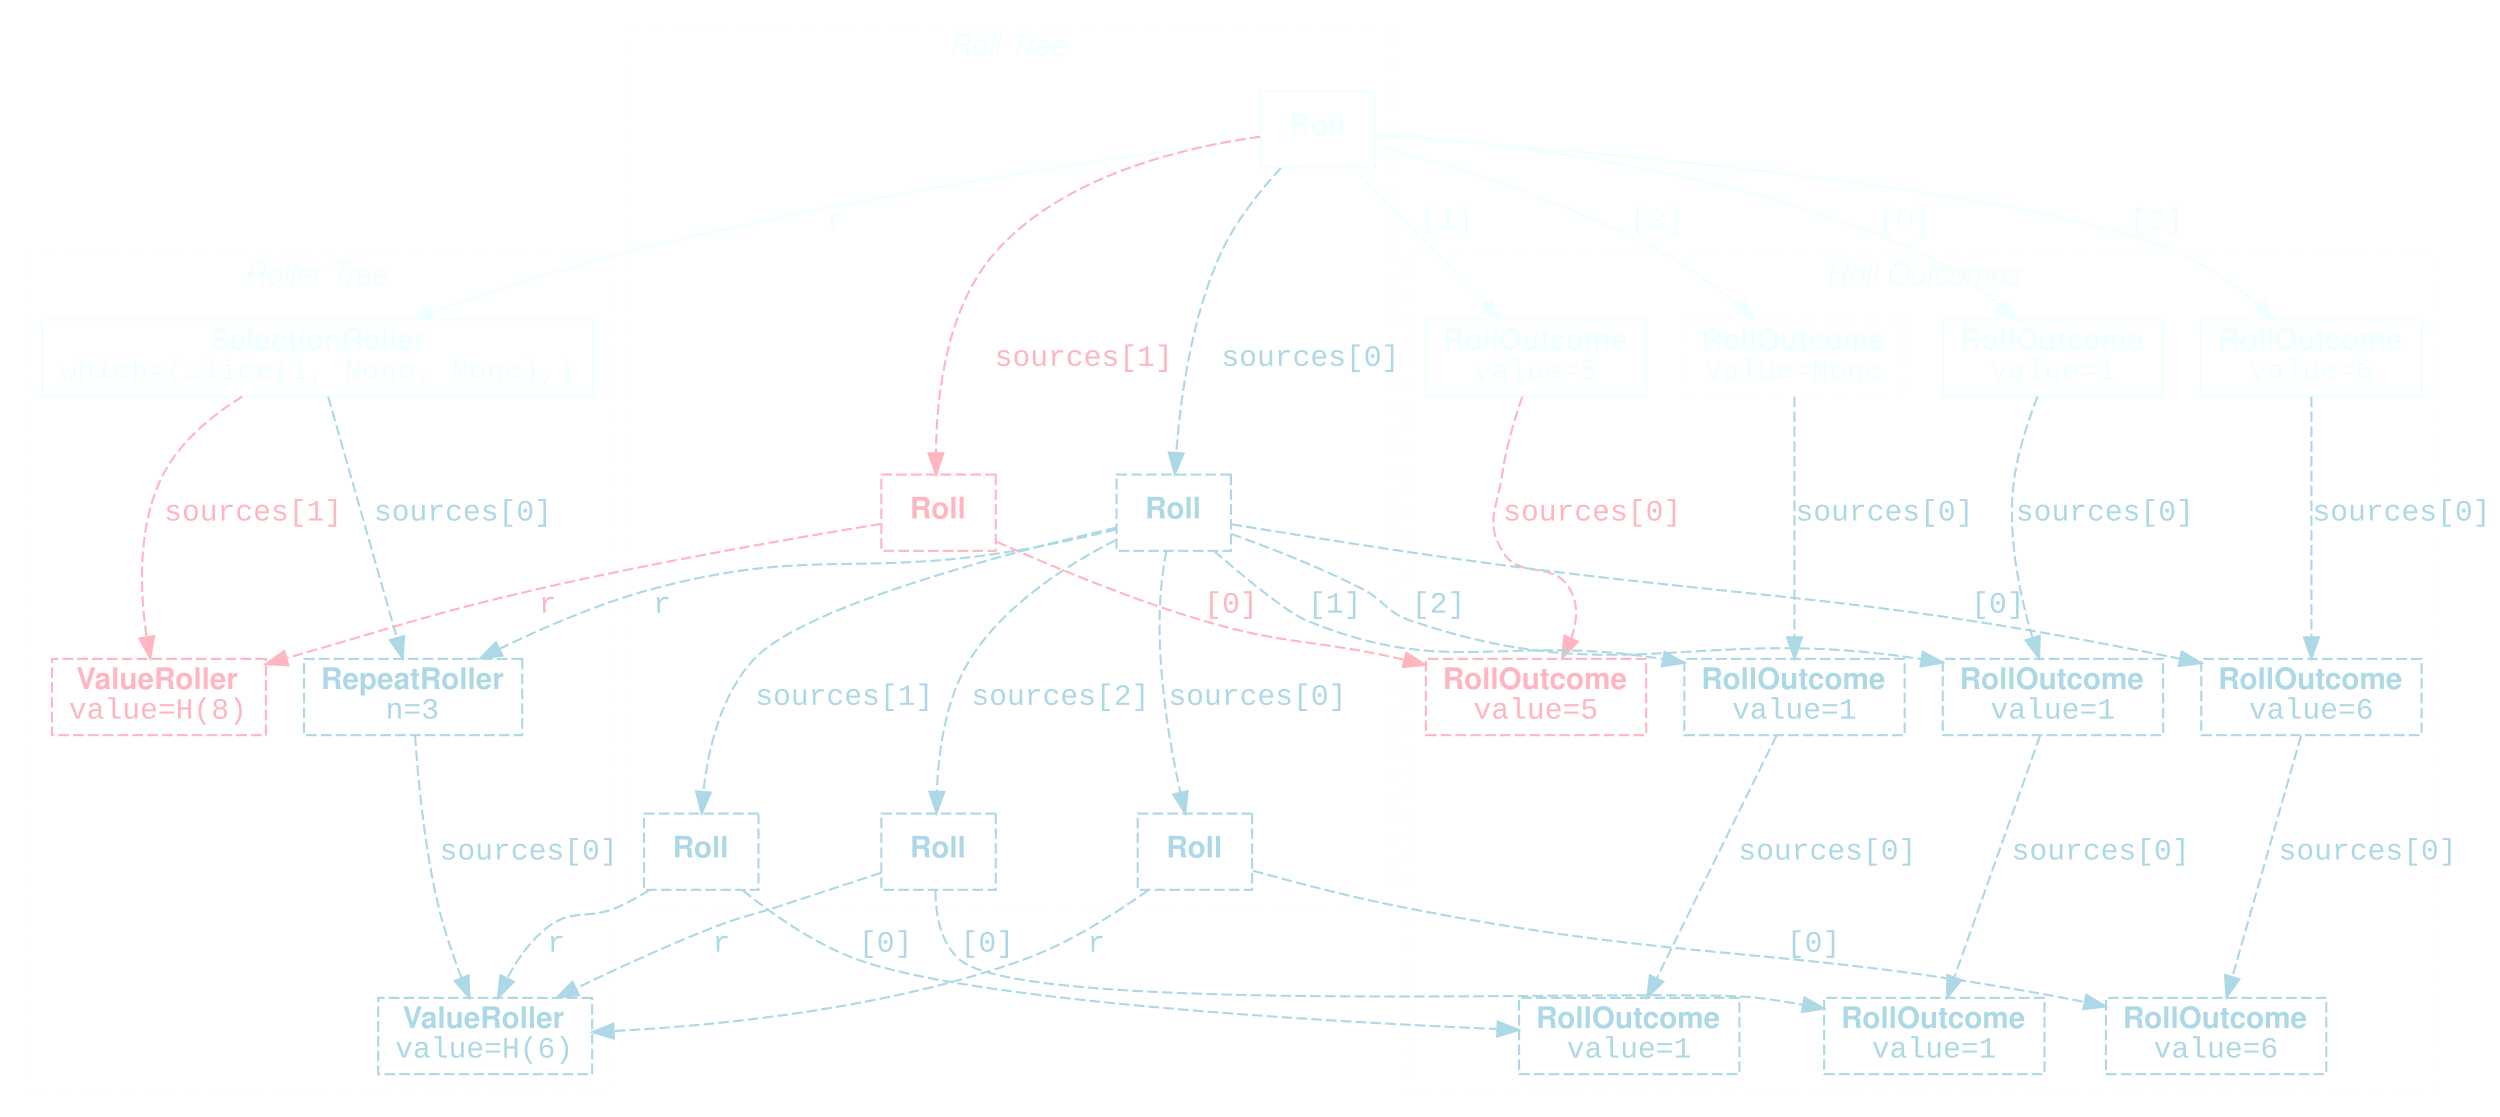
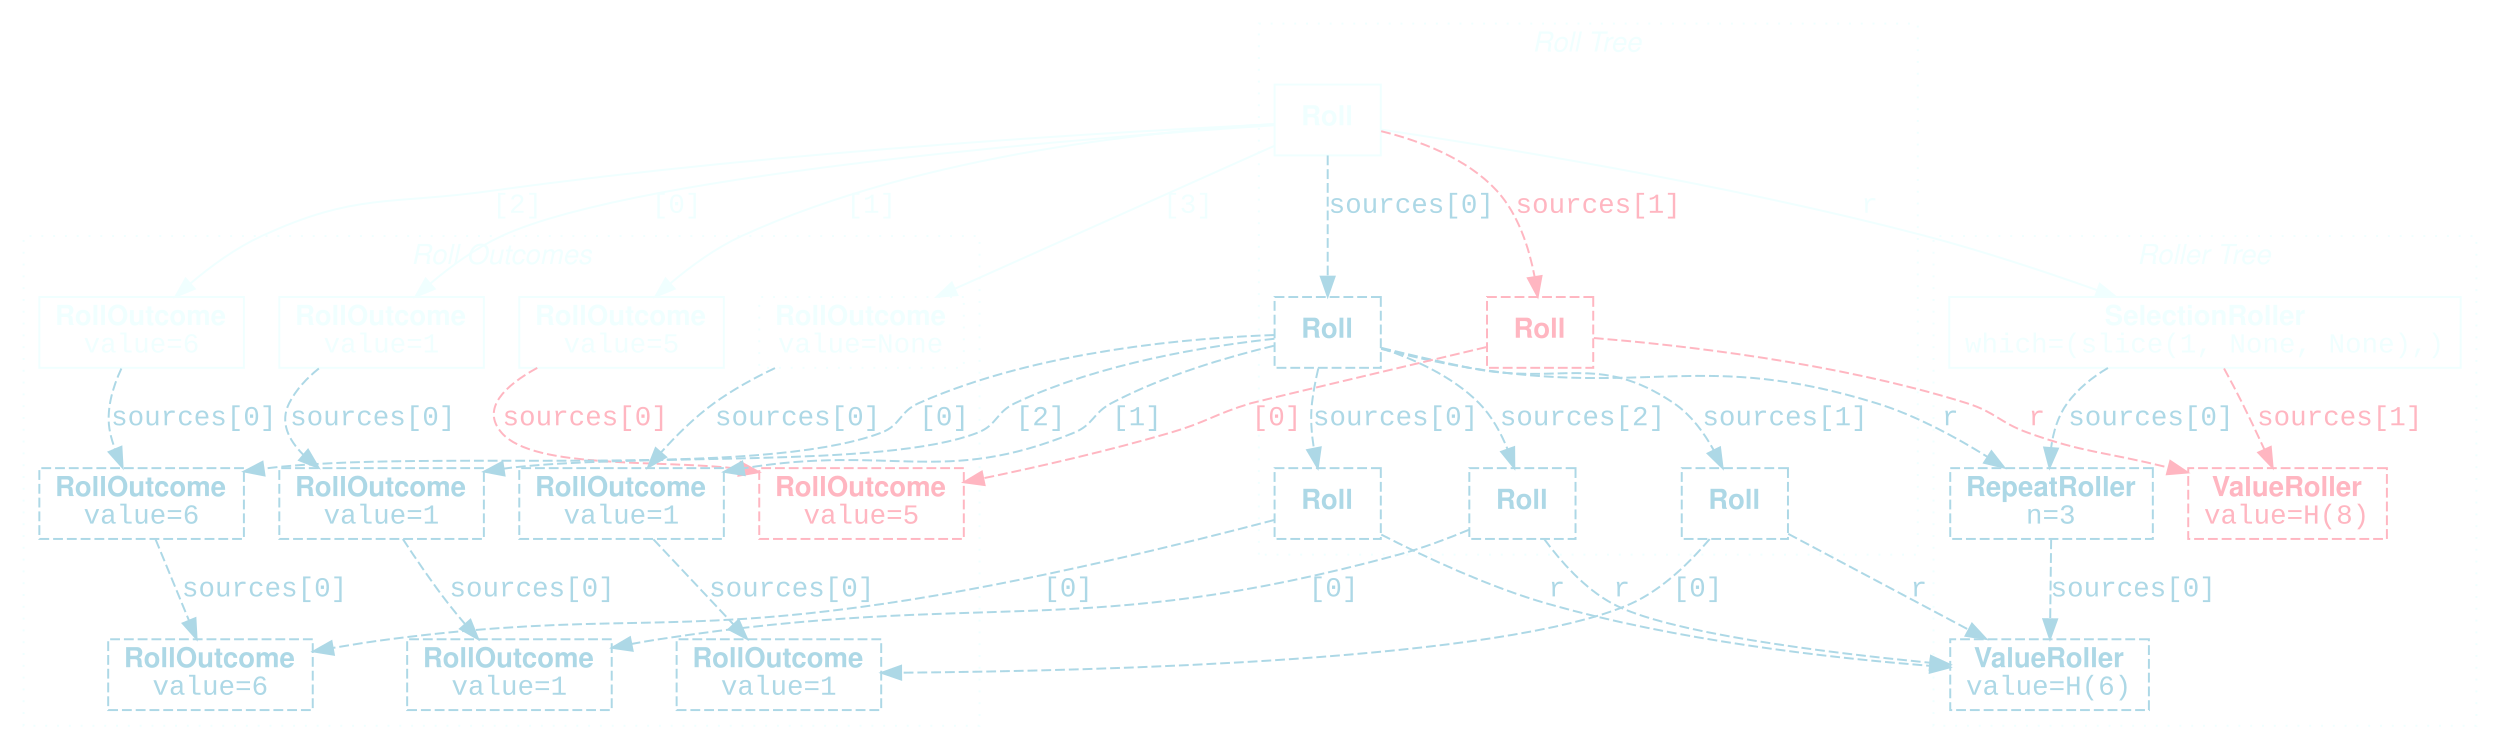
- <svg xmlns="http://www.w3.org/2000/svg" width="1180pt" height="527pt" viewBox="0.00 0.00 1180.00 527.00">
-   <g id="graph0" class="graph" transform="scale(1 1) rotate(0) translate(4 523)">
+ <svg xmlns="http://www.w3.org/2000/svg" width="1271pt" height="381pt" viewBox="0.00 0.00 1271.00 381.00">
+   <g id="graph0" class="graph" transform="scale(1 1) rotate(0) translate(4 377)">
    <g id="clust1" class="cluster">
-       <polygon fill="transparent" stroke="Azure" stroke-dasharray="1,5" points="292,-95 292,-511 653,-511 653,-95 292,-95" />
-       <text text-anchor="start" x="444" y="-496.8" font-family="Helvetica,sans-Serif" font-style="italic" font-size="14.00" fill="Azure">Roll Tree</text>
+       <polygon fill="transparent" stroke="Azure" stroke-dasharray="1,5" points="636,-95 636,-365 971,-365 971,-95 636,-95" />
+       <text text-anchor="start" x="775" y="-350.8" font-family="Helvetica,sans-Serif" font-style="italic" font-size="14.00" fill="Azure">Roll Tree</text>
    </g>
    <g id="clust2" class="cluster">
-       <polygon fill="transparent" stroke="Azure" stroke-dasharray="1,5" points="8,-8 8,-403 284,-403 284,-8 8,-8" />
-       <text text-anchor="start" x="111" y="-388.8" font-family="Helvetica,sans-Serif" font-style="italic" font-size="14.00" fill="Azure">Roller Tree</text>
+       <polygon fill="transparent" stroke="Azure" stroke-dasharray="1,5" points="979,-8 979,-257 1255,-257 1255,-8 979,-8" />
+       <text text-anchor="start" x="1082.5" y="-242.8" font-family="Helvetica,sans-Serif" font-style="italic" font-size="14.00" fill="Azure">Roller Tree</text>
    </g>
    <g id="clust3" class="cluster">
-       <polygon fill="transparent" stroke="Azure" stroke-dasharray="1,5" points="661,-8 661,-403 1147,-403 1147,-8 661,-8" />
-       <text text-anchor="start" x="858" y="-388.8" font-family="Helvetica,sans-Serif" font-style="italic" font-size="14.00" fill="Azure">Roll Outcomes</text>
+       <polygon fill="transparent" stroke="Azure" stroke-dasharray="1,5" points="8,-8 8,-257 494,-257 494,-8 8,-8" />
+       <text text-anchor="start" x="205" y="-242.8" font-family="Helvetica,sans-Serif" font-style="italic" font-size="14.00" fill="Azure">Roll Outcomes</text>
    </g>
    <g id="node1" class="node">
-       <polygon fill="none" stroke="Azure" points="645,-480 591,-480 591,-444 645,-444 645,-480" />
-       <text text-anchor="start" x="604.5" y="-459.3" font-family="Helvetica,sans-Serif" font-weight="bold" font-size="14.00" fill="Azure">Roll</text>
+       <polygon fill="none" stroke="Azure" points="698,-334 644,-334 644,-298 698,-298 698,-334" />
+       <text text-anchor="start" x="657.5" y="-313.3" font-family="Helvetica,sans-Serif" font-weight="bold" font-size="14.00" fill="Azure">Roll</text>
    </g>
    <g id="node2" class="node">
-       <polygon fill="none" stroke="Azure" points="276,-372 16,-372 16,-336 276,-336 276,-372" />
-       <text text-anchor="start" x="95" y="-357.8" font-family="Helvetica,sans-Serif" font-weight="bold" font-size="14.00" fill="Azure">SelectionRoller</text>
-       <text text-anchor="start" x="24" y="-343.8" font-family="Courier New" font-size="14.00" fill="Azure">which=(slice(1, None, None),)</text>
+       <polygon fill="none" stroke="Azure" points="1247,-226 987,-226 987,-190 1247,-190 1247,-226" />
+       <text text-anchor="start" x="1066" y="-211.8" font-family="Helvetica,sans-Serif" font-weight="bold" font-size="14.00" fill="Azure">SelectionRoller</text>
+       <text text-anchor="start" x="995" y="-197.8" font-family="Courier New" font-size="14.00" fill="Azure">which=(slice(1, None, None),)</text>
    </g>
    <g id="edge1" class="edge">
-       <path fill="none" stroke="Azure" d="M590.76,-457.64C533.91,-450.32 398.75,-431.28 288,-403 258.6,-395.49 226.52,-384.87 200.31,-375.52" />
-       <polygon fill="Azure" stroke="Azure" points="201.16,-372.11 190.56,-372.01 198.78,-378.69 201.16,-372.11" />
-       <text text-anchor="middle" x="390.5" y="-414.8" font-family="Courier New" font-size="14.00" fill="Azure">r</text>
+       <path fill="none" stroke="Azure" d="M698.12,-311.12C751.6,-303.17 874.21,-283.56 975,-257 1004.12,-249.33 1035.93,-238.78 1062.04,-229.53" />
+       <polygon fill="Azure" stroke="Azure" points="1063.52,-232.72 1071.76,-226.06 1061.16,-226.13 1063.52,-232.72" />
+       <text text-anchor="middle" x="946.5" y="-268.8" font-family="Courier New" font-size="14.00" fill="Azure">r</text>
    </g>
    <g id="node3" class="node">
-       <polygon fill="none" stroke="Azure" points="1017,-372 913,-372 913,-336 1017,-336 1017,-372" />
-       <text text-anchor="start" x="921" y="-357.8" font-family="Helvetica,sans-Serif" font-weight="bold" font-size="14.00" fill="Azure">RollOutcome</text>
-       <text text-anchor="start" x="935.5" y="-343.8" font-family="Courier New" font-size="14.00" fill="Azure">value=1</text>
+       <polygon fill="none" stroke="Azure" points="242,-226 138,-226 138,-190 242,-190 242,-226" />
+       <text text-anchor="start" x="146" y="-211.8" font-family="Helvetica,sans-Serif" font-weight="bold" font-size="14.00" fill="Azure">RollOutcome</text>
+       <text text-anchor="start" x="160.5" y="-197.8" font-family="Courier New" font-size="14.00" fill="Azure">value=1</text>
    </g>
    <g id="edge2" class="edge">
-       <path fill="none" stroke="Azure" d="M645.34,-459.72C697.85,-456.35 815.42,-444.41 904,-403 917.04,-396.91 929.81,-387.54 940.27,-378.7" />
-       <polygon fill="Azure" stroke="Azure" points="942.58,-381.33 947.79,-372.1 937.96,-376.07 942.58,-381.33" />
-       <text text-anchor="middle" x="895" y="-414.8" font-family="Courier New" font-size="14.00" fill="Azure">[0]</text>
+       <path fill="none" stroke="Azure" d="M643.74,-313.31C562.24,-307.94 321.66,-289.65 251,-257 237.94,-250.96 225.16,-241.61 214.7,-232.76" />
+       <polygon fill="Azure" stroke="Azure" points="217.01,-230.13 207.19,-226.15 212.39,-235.39 217.01,-230.13" />
+       <text text-anchor="middle" x="340" y="-268.8" font-family="Courier New" font-size="14.00" fill="Azure">[0]</text>
    </g>
    <g id="node4" class="node">
-       <polygon fill="none" stroke="Azure" points="773,-372 669,-372 669,-336 773,-336 773,-372" />
-       <text text-anchor="start" x="677" y="-357.8" font-family="Helvetica,sans-Serif" font-weight="bold" font-size="14.00" fill="Azure">RollOutcome</text>
-       <text text-anchor="start" x="691.5" y="-343.8" font-family="Courier New" font-size="14.00" fill="Azure">value=5</text>
+       <polygon fill="none" stroke="Azure" points="364,-226 260,-226 260,-190 364,-190 364,-226" />
+       <text text-anchor="start" x="268" y="-211.8" font-family="Helvetica,sans-Serif" font-weight="bold" font-size="14.00" fill="Azure">RollOutcome</text>
+       <text text-anchor="start" x="282.5" y="-197.8" font-family="Courier New" font-size="14.00" fill="Azure">value=5</text>
    </g>
    <g id="edge3" class="edge">
-       <path fill="none" stroke="Azure" d="M634.55,-443.97C651.42,-426.61 677.76,-399.5 696.93,-379.77" />
-       <polygon fill="Azure" stroke="Azure" points="699.69,-381.95 704.15,-372.34 694.67,-377.07 699.69,-381.95" />
-       <text text-anchor="middle" x="679" y="-414.8" font-family="Courier New" font-size="14.00" fill="Azure">[1]</text>
+       <path fill="none" stroke="Azure" d="M643.81,-313.96C589.8,-310.99 466.21,-299.69 373,-257 359.92,-251.01 347.14,-241.66 336.68,-232.81" />
+       <polygon fill="Azure" stroke="Azure" points="338.99,-230.18 329.17,-226.19 334.36,-235.43 338.99,-230.18" />
+       <text text-anchor="middle" x="439" y="-268.8" font-family="Courier New" font-size="14.00" fill="Azure">[1]</text>
    </g>
    <g id="node5" class="node">
-       <polygon fill="none" stroke="Azure" points="1139,-372 1035,-372 1035,-336 1139,-336 1139,-372" />
-       <text text-anchor="start" x="1043" y="-357.8" font-family="Helvetica,sans-Serif" font-weight="bold" font-size="14.00" fill="Azure">RollOutcome</text>
-       <text text-anchor="start" x="1057.5" y="-343.8" font-family="Courier New" font-size="14.00" fill="Azure">value=6</text>
+       <polygon fill="none" stroke="Azure" points="120,-226 16,-226 16,-190 120,-190 120,-226" />
+       <text text-anchor="start" x="24" y="-211.8" font-family="Helvetica,sans-Serif" font-weight="bold" font-size="14.00" fill="Azure">RollOutcome</text>
+       <text text-anchor="start" x="38.5" y="-197.8" font-family="Courier New" font-size="14.00" fill="Azure">value=6</text>
    </g>
    <g id="edge4" class="edge">
-       <path fill="none" stroke="Azure" d="M645.04,-459.19C724.74,-453.53 957.48,-434.66 1026,-403 1039.06,-396.96 1051.84,-387.61 1062.3,-378.76" />
-       <polygon fill="Azure" stroke="Azure" points="1064.61,-381.39 1069.81,-372.15 1059.99,-376.13 1064.61,-381.39" />
-       <text text-anchor="middle" x="1014" y="-414.8" font-family="Courier New" font-size="14.00" fill="Azure">[2]</text>
+       <path fill="none" stroke="Azure" d="M643.79,-313.82C576.21,-310.65 395.41,-300.77 246,-280 193.51,-272.7 177.16,-279.11 129,-257 115.92,-251 103.14,-241.65 92.69,-232.79" />
+       <polygon fill="Azure" stroke="Azure" points="94.99,-230.16 85.18,-226.18 90.37,-235.42 94.99,-230.16" />
+       <text text-anchor="middle" x="259" y="-268.8" font-family="Courier New" font-size="14.00" fill="Azure">[2]</text>
    </g>
    <g id="node6" class="node">
-       <polygon fill="none" stroke="Azure" stroke-dasharray="1,5" points="895,-372 791,-372 791,-336 895,-336 895,-372" />
-       <text text-anchor="start" x="799" y="-357.8" font-family="Helvetica,sans-Serif" font-weight="bold" font-size="14.00" fill="Azure">RollOutcome</text>
-       <text text-anchor="start" x="800.5" y="-343.8" font-family="Courier New" font-size="14.00" fill="Azure">value=None</text>
+       <polygon fill="none" stroke="Azure" stroke-dasharray="1,5" points="486,-226 382,-226 382,-190 486,-190 486,-226" />
+       <text text-anchor="start" x="390" y="-211.8" font-family="Helvetica,sans-Serif" font-weight="bold" font-size="14.00" fill="Azure">RollOutcome</text>
+       <text text-anchor="start" x="391.5" y="-197.8" font-family="Courier New" font-size="14.00" fill="Azure">value=None</text>
    </g>
    <g id="edge5" class="edge">
-       <path fill="none" stroke="Azure" d="M645.27,-454.3C678.78,-445.42 736.76,-427.91 782,-403 794.2,-396.28 806.5,-387.16 816.82,-378.68" />
-       <polygon fill="Azure" stroke="Azure" points="819.26,-381.2 824.63,-372.07 814.74,-375.85 819.26,-381.2" />
-       <text text-anchor="middle" x="778" y="-414.8" font-family="Courier New" font-size="14.00" fill="Azure">[3]</text>
+       <path fill="none" stroke="Azure" d="M643.81,-302.84C604.26,-285.15 530.27,-252.06 481.57,-230.27" />
+       <polygon fill="Azure" stroke="Azure" points="482.74,-226.96 472.18,-226.08 479.88,-233.35 482.74,-226.96" />
+       <text text-anchor="middle" x="600" y="-268.8" font-family="Courier New" font-size="14.00" fill="Azure">[3]</text>
    </g>
    <g id="node7" class="node">
-       <polygon fill="none" stroke="LightBlue" stroke-dasharray="5,2" points="577,-299 523,-299 523,-263 577,-263 577,-299" />
-       <text text-anchor="start" x="536.5" y="-278.3" font-family="Helvetica,sans-Serif" font-weight="bold" font-size="14.00" fill="LightBlue">Roll</text>
+       <polygon fill="none" stroke="LightBlue" stroke-dasharray="5,2" points="698,-226 644,-226 644,-190 698,-190 698,-226" />
+       <text text-anchor="start" x="657.5" y="-205.3" font-family="Helvetica,sans-Serif" font-weight="bold" font-size="14.00" fill="LightBlue">Roll</text>
    </g>
    <g id="edge18" class="edge">
-       <path fill="none" stroke="LightBlue" stroke-dasharray="5,2" d="M600.55,-443.74C590.65,-432.94 578.89,-418.22 572,-403 558.28,-372.71 553.11,-334.49 551.17,-309.2" />
-       <polygon fill="LightBlue" stroke="LightBlue" points="554.66,-308.96 550.52,-299.21 547.68,-309.42 554.66,-308.96" />
-       <text text-anchor="middle" x="614.5" y="-350.3" font-family="Courier New" font-size="14.00" fill="LightBlue">sources[0]</text>
+       <path fill="none" stroke="LightBlue" stroke-dasharray="5,2" d="M671,-297.97C671,-281.38 671,-255.88 671,-236.43" />
+       <polygon fill="LightBlue" stroke="LightBlue" points="674.5,-236.34 671,-226.34 667.5,-236.34 674.5,-236.34" />
+       <text text-anchor="middle" x="713.5" y="-268.8" font-family="Courier New" font-size="14.00" fill="LightBlue">sources[0]</text>
    </g>
    <g id="node12" class="node">
-       <polygon fill="none" stroke="LightPink" stroke-dasharray="5,2" points="466,-299 412,-299 412,-263 466,-263 466,-299" />
-       <text text-anchor="start" x="425.5" y="-278.3" font-family="Helvetica,sans-Serif" font-weight="bold" font-size="14.00" fill="LightPink">Roll</text>
+       <polygon fill="none" stroke="LightPink" stroke-dasharray="5,2" points="806,-226 752,-226 752,-190 806,-190 806,-226" />
+       <text text-anchor="start" x="765.5" y="-205.3" font-family="Helvetica,sans-Serif" font-weight="bold" font-size="14.00" fill="LightPink">Roll</text>
    </g>
    <g id="edge19" class="edge">
-       <path fill="none" stroke="LightPink" stroke-dasharray="5,2" d="M590.88,-458.5C556.32,-453.81 497.22,-440.48 465,-403 442.6,-376.94 438.04,-336.2 437.77,-309.31" />
-       <polygon fill="LightPink" stroke="LightPink" points="441.27,-309.09 437.87,-299.05 434.27,-309.02 441.27,-309.09" />
-       <text text-anchor="middle" x="507.5" y="-350.3" font-family="Courier New" font-size="14.00" fill="LightPink">sources[1]</text>
+       <path fill="none" stroke="LightPink" stroke-dasharray="5,2" d="M698.17,-310.3C717.11,-305.66 741.63,-296.75 757,-280 767.95,-268.06 773.45,-250.76 776.22,-236.23" />
+       <polygon fill="LightPink" stroke="LightPink" points="779.69,-236.67 777.78,-226.25 772.77,-235.58 779.69,-236.67" />
+       <text text-anchor="middle" x="808.5" y="-268.8" font-family="Courier New" font-size="14.00" fill="LightPink">sources[1]</text>
    </g>
    <g id="node8" class="node">
-       <polygon fill="none" stroke="LightBlue" stroke-dasharray="5,2" points="242.5,-212 139.5,-212 139.5,-176 242.5,-176 242.5,-212" />
-       <text text-anchor="start" x="147.5" y="-197.8" font-family="Helvetica,sans-Serif" font-weight="bold" font-size="14.00" fill="LightBlue">RepeatRoller</text>
-       <text text-anchor="start" x="178" y="-183.8" font-family="Courier New" font-size="14.00" fill="LightBlue">n=3</text>
+       <polygon fill="none" stroke="LightBlue" stroke-dasharray="5,2" points="1090.5,-139 987.5,-139 987.5,-103 1090.5,-103 1090.5,-139" />
+       <text text-anchor="start" x="995.5" y="-124.8" font-family="Helvetica,sans-Serif" font-weight="bold" font-size="14.00" fill="LightBlue">RepeatRoller</text>
+       <text text-anchor="start" x="1026" y="-110.8" font-family="Courier New" font-size="14.00" fill="LightBlue">n=3</text>
    </g>
    <g id="edge23" class="edge">
-       <path fill="none" stroke="LightBlue" stroke-dasharray="5,2" d="M150.9,-335.79C158.71,-308.37 174.05,-254.53 183.32,-221.96" />
-       <polygon fill="LightBlue" stroke="LightBlue" points="186.73,-222.76 186.1,-212.19 180,-220.85 186.73,-222.76" />
-       <text text-anchor="middle" x="214.5" y="-277.3" font-family="Courier New" font-size="14.00" fill="LightBlue">sources[0]</text>
+       <path fill="none" stroke="LightBlue" stroke-dasharray="5,2" d="M1067.68,-189.94C1059.75,-185.24 1052.38,-179.34 1047,-172 1042.23,-165.49 1039.85,-157.23 1038.76,-149.3" />
+       <polygon fill="LightBlue" stroke="LightBlue" points="1042.24,-148.94 1037.98,-139.24 1035.27,-149.48 1042.24,-148.94" />
+       <text text-anchor="middle" x="1089.5" y="-160.8" font-family="Courier New" font-size="14.00" fill="LightBlue">sources[0]</text>
    </g>
    <g id="node13" class="node">
-       <polygon fill="none" stroke="LightPink" stroke-dasharray="5,2" points="121.5,-212 20.5,-212 20.5,-176 121.5,-176 121.5,-212" />
-       <text text-anchor="start" x="32" y="-197.8" font-family="Helvetica,sans-Serif" font-weight="bold" font-size="14.00" fill="LightPink">ValueRoller</text>
-       <text text-anchor="start" x="28.5" y="-183.8" font-family="Courier New" font-size="14.00" fill="LightPink">value=H(8)</text>
+       <polygon fill="none" stroke="LightPink" stroke-dasharray="5,2" points="1209.5,-139 1108.5,-139 1108.5,-103 1209.5,-103 1209.5,-139" />
+       <text text-anchor="start" x="1120.5" y="-124.8" font-family="Helvetica,sans-Serif" font-weight="bold" font-size="14.00" fill="LightPink">ValueRoller</text>
+       <text text-anchor="start" x="1116.5" y="-110.8" font-family="Courier New" font-size="14.00" fill="LightPink">value=H(8)</text>
    </g>
    <g id="edge24" class="edge">
-       <path fill="none" stroke="LightPink" stroke-dasharray="5,2" d="M110.38,-335.86C96.08,-326.99 81.1,-314.69 73,-299 60.75,-275.28 61.98,-244.28 65.21,-222.31" />
-       <polygon fill="LightPink" stroke="LightPink" points="68.68,-222.77 66.9,-212.33 61.78,-221.6 68.68,-222.77" />
-       <text text-anchor="middle" x="115.5" y="-277.3" font-family="Courier New" font-size="14.00" fill="LightPink">sources[1]</text>
+       <path fill="none" stroke="LightPink" stroke-dasharray="5,2" d="M1126.7,-189.67C1129.76,-184.07 1133.09,-177.81 1136,-172 1139.79,-164.43 1143.71,-156.11 1147.22,-148.47" />
+       <polygon fill="LightPink" stroke="LightPink" points="1150.45,-149.81 1151.4,-139.26 1144.08,-146.92 1150.45,-149.81" />
+       <text text-anchor="middle" x="1185.5" y="-160.8" font-family="Courier New" font-size="14.00" fill="LightPink">sources[1]</text>
    </g>
    <g id="node11" class="node">
-       <polygon fill="none" stroke="LightBlue" stroke-dasharray="5,2" points="1017,-212 913,-212 913,-176 1017,-176 1017,-212" />
-       <text text-anchor="start" x="921" y="-197.8" font-family="Helvetica,sans-Serif" font-weight="bold" font-size="14.00" fill="LightBlue">RollOutcome</text>
-       <text text-anchor="start" x="935.5" y="-183.8" font-family="Courier New" font-size="14.00" fill="LightBlue">value=1</text>
+       <polygon fill="none" stroke="LightBlue" stroke-dasharray="5,2" points="242,-139 138,-139 138,-103 242,-103 242,-139" />
+       <text text-anchor="start" x="146" y="-124.8" font-family="Helvetica,sans-Serif" font-weight="bold" font-size="14.00" fill="LightBlue">RollOutcome</text>
+       <text text-anchor="start" x="160.5" y="-110.8" font-family="Courier New" font-size="14.00" fill="LightBlue">value=1</text>
    </g>
    <g id="edge26" class="edge">
-       <path fill="none" stroke="LightBlue" stroke-dasharray="5,2" d="M957.71,-335.85C953.67,-325.41 949.06,-311.68 947,-299 942.74,-272.73 949.1,-242.8 955.41,-221.81" />
-       <polygon fill="LightBlue" stroke="LightBlue" points="958.75,-222.87 958.46,-212.28 952.08,-220.74 958.75,-222.87" />
-       <text text-anchor="middle" x="989.5" y="-277.3" font-family="Courier New" font-size="14.00" fill="LightBlue">sources[0]</text>
+       <path fill="none" stroke="LightBlue" stroke-dasharray="5,2" d="M158.11,-189.67C152.02,-184.8 146.47,-178.91 143,-172 138.21,-162.46 142.53,-153.48 150.17,-145.83" />
+       <polygon fill="LightBlue" stroke="LightBlue" points="152.6,-148.35 157.95,-139.2 148.06,-143.02 152.6,-148.35" />
+       <text text-anchor="middle" x="185.5" y="-160.8" font-family="Courier New" font-size="14.00" fill="LightBlue">sources[0]</text>
    </g>
    <g id="node14" class="node">
-       <polygon fill="none" stroke="LightPink" stroke-dasharray="5,2" points="773,-212 669,-212 669,-176 773,-176 773,-212" />
-       <text text-anchor="start" x="677" y="-197.8" font-family="Helvetica,sans-Serif" font-weight="bold" font-size="14.00" fill="LightPink">RollOutcome</text>
-       <text text-anchor="start" x="691.5" y="-183.8" font-family="Courier New" font-size="14.00" fill="LightPink">value=5</text>
+       <polygon fill="none" stroke="LightPink" stroke-dasharray="5,2" points="486,-139 382,-139 382,-103 486,-103 486,-139" />
+       <text text-anchor="start" x="390" y="-124.8" font-family="Helvetica,sans-Serif" font-weight="bold" font-size="14.00" fill="LightPink">RollOutcome</text>
+       <text text-anchor="start" x="404.5" y="-110.8" font-family="Courier New" font-size="14.00" fill="LightPink">value=5</text>
    </g>
    <g id="edge27" class="edge">
-       <path fill="none" stroke="LightPink" stroke-dasharray="5,2" d="M714.51,-335.77C710.92,-325.31 706.82,-311.58 705,-299 702.7,-283.17 696.92,-276.81 705,-263 713.24,-248.91 728.76,-259.09 737,-245 741.19,-237.84 740.38,-229.45 737.59,-221.62" />
-       <polygon fill="LightPink" stroke="LightPink" points="740.75,-220.1 733.42,-212.45 734.37,-223 740.75,-220.1" />
-       <text text-anchor="middle" x="747.5" y="-277.3" font-family="Courier New" font-size="14.00" fill="LightPink">sources[0]</text>
+       <path fill="none" stroke="LightPink" stroke-dasharray="5,2" d="M269.14,-189.97C252.78,-181.01 240.35,-169.33 251,-157 267.37,-138.04 333.35,-143.46 371.81,-138.65" />
+       <polygon fill="LightPink" stroke="LightPink" points="372.56,-142.07 381.86,-136.99 371.43,-135.16 372.56,-142.07" />
+       <text text-anchor="middle" x="293.5" y="-160.8" font-family="Courier New" font-size="14.00" fill="LightPink">sources[0]</text>
    </g>
    <g id="node9" class="node">
-       <polygon fill="none" stroke="LightBlue" stroke-dasharray="5,2" points="1139,-212 1035,-212 1035,-176 1139,-176 1139,-212" />
-       <text text-anchor="start" x="1043" y="-197.8" font-family="Helvetica,sans-Serif" font-weight="bold" font-size="14.00" fill="LightBlue">RollOutcome</text>
-       <text text-anchor="start" x="1057.5" y="-183.8" font-family="Courier New" font-size="14.00" fill="LightBlue">value=6</text>
+       <polygon fill="none" stroke="LightBlue" stroke-dasharray="5,2" points="120,-139 16,-139 16,-103 120,-103 120,-139" />
+       <text text-anchor="start" x="24" y="-124.8" font-family="Helvetica,sans-Serif" font-weight="bold" font-size="14.00" fill="LightBlue">RollOutcome</text>
+       <text text-anchor="start" x="38.5" y="-110.8" font-family="Courier New" font-size="14.00" fill="LightBlue">value=6</text>
    </g>
    <g id="edge28" class="edge">
-       <path fill="none" stroke="LightBlue" stroke-dasharray="5,2" d="M1087,-335.79C1087,-308.48 1087,-254.99 1087,-222.38" />
-       <polygon fill="LightBlue" stroke="LightBlue" points="1090.5,-222.19 1087,-212.19 1083.5,-222.19 1090.5,-222.19" />
-       <text text-anchor="middle" x="1129.5" y="-277.3" font-family="Courier New" font-size="14.00" fill="LightBlue">sources[0]</text>
+       <path fill="none" stroke="LightBlue" stroke-dasharray="5,2" d="M57.71,-189.64C53.27,-180.12 49.6,-168.04 52,-157 52.59,-154.28 53.42,-151.52 54.38,-148.8" />
+       <polygon fill="LightBlue" stroke="LightBlue" points="57.72,-149.87 58.32,-139.29 51.26,-147.19 57.72,-149.87" />
+       <text text-anchor="middle" x="94.5" y="-160.8" font-family="Courier New" font-size="14.00" fill="LightBlue">sources[0]</text>
    </g>
    <g id="node10" class="node">
-       <polygon fill="none" stroke="LightBlue" stroke-dasharray="5,2" points="895,-212 791,-212 791,-176 895,-176 895,-212" />
-       <text text-anchor="start" x="799" y="-197.8" font-family="Helvetica,sans-Serif" font-weight="bold" font-size="14.00" fill="LightBlue">RollOutcome</text>
-       <text text-anchor="start" x="813.5" y="-183.8" font-family="Courier New" font-size="14.00" fill="LightBlue">value=1</text>
+       <polygon fill="none" stroke="LightBlue" stroke-dasharray="5,2" points="364,-139 260,-139 260,-103 364,-103 364,-139" />
+       <text text-anchor="start" x="268" y="-124.8" font-family="Helvetica,sans-Serif" font-weight="bold" font-size="14.00" fill="LightBlue">RollOutcome</text>
+       <text text-anchor="start" x="282.5" y="-110.8" font-family="Courier New" font-size="14.00" fill="LightBlue">value=1</text>
    </g>
    <g id="edge29" class="edge">
-       <path fill="none" stroke="LightBlue" stroke-dasharray="5,2" d="M843,-335.79C843,-308.48 843,-254.99 843,-222.38" />
-       <polygon fill="LightBlue" stroke="LightBlue" points="846.5,-222.19 843,-212.19 839.5,-222.19 846.5,-222.19" />
-       <text text-anchor="middle" x="885.5" y="-277.3" font-family="Courier New" font-size="14.00" fill="LightBlue">sources[0]</text>
+       <path fill="none" stroke="LightBlue" stroke-dasharray="5,2" d="M389.99,-189.86C379.4,-184.83 368.43,-178.82 359,-172 349.25,-164.94 339.87,-155.66 332.09,-147.02" />
+       <polygon fill="LightBlue" stroke="LightBlue" points="334.63,-144.6 325.43,-139.34 329.34,-149.19 334.63,-144.6" />
+       <text text-anchor="middle" x="401.5" y="-160.8" font-family="Courier New" font-size="14.00" fill="LightBlue">sources[0]</text>
    </g>
    <g id="edge6" class="edge">
-       <path fill="none" stroke="LightBlue" stroke-dasharray="5,2" d="M522.72,-273C508.57,-269.58 490.94,-265.64 475,-263 399.6,-250.53 377.84,-264.7 304,-245 279.08,-238.35 252.65,-226.92 231.62,-216.67" />
-       <polygon fill="LightBlue" stroke="LightBlue" points="233.17,-213.53 222.66,-212.21 230.06,-219.8 233.17,-213.53" />
-       <text text-anchor="middle" x="308.5" y="-233.8" font-family="Courier New" font-size="14.00" fill="LightBlue">r</text>
+       <path fill="none" stroke="LightBlue" stroke-dasharray="5,2" d="M698.17,-199.6C711.57,-196.2 728.04,-192.4 743,-190 834.18,-175.35 861.76,-199.23 950,-172 969.86,-165.87 990.2,-154.86 1006.42,-144.73" />
+       <polygon fill="LightBlue" stroke="LightBlue" points="1008.45,-147.59 1014.97,-139.23 1004.67,-141.7 1008.45,-147.59" />
+       <text text-anchor="middle" x="987.5" y="-160.8" font-family="Courier New" font-size="14.00" fill="LightBlue">r</text>
    </g>
    <g id="edge7" class="edge">
-       <path fill="none" stroke="LightBlue" stroke-dasharray="5,2" d="M577.24,-275.52C598.85,-272 629.84,-267.03 657,-263 817.56,-239.15 862.16,-245.37 1025,-212.06" />
-       <polygon fill="LightBlue" stroke="LightBlue" points="1025.78,-215.47 1034.87,-210.03 1024.37,-208.62 1025.78,-215.47" />
-       <text text-anchor="middle" x="939" y="-233.8" font-family="Courier New" font-size="14.00" fill="LightBlue">[0]</text>
+       <path fill="none" stroke="LightBlue" stroke-dasharray="5,2" d="M643.84,-206.68C602.91,-205.28 523.75,-198.95 463,-172 453.17,-167.64 454.06,-160.82 444,-157 381.14,-133.14 212.76,-149.04 130.19,-138.77" />
+       <polygon fill="LightBlue" stroke="LightBlue" points="130.48,-135.28 120.08,-137.31 129.47,-142.21 130.48,-135.28" />
+       <text text-anchor="middle" x="476" y="-160.8" font-family="Courier New" font-size="14.00" fill="LightBlue">[0]</text>
    </g>
    <g id="edge8" class="edge">
-       <path fill="none" stroke="LightBlue" stroke-dasharray="5,2" d="M569.07,-262.9C583.87,-250.01 603.44,-233.91 613,-230 680.04,-202.56 705.69,-224.24 780.95,-211.91" />
-       <polygon fill="LightBlue" stroke="LightBlue" points="781.66,-215.34 790.89,-210.13 780.43,-208.45 781.66,-215.34" />
-       <text text-anchor="middle" x="626" y="-233.8" font-family="Courier New" font-size="14.00" fill="LightBlue">[1]</text>
+       <path fill="none" stroke="LightBlue" stroke-dasharray="5,2" d="M643.7,-201.22C620.75,-195.69 587.55,-186.1 561,-172 551.5,-166.95 551.96,-161.06 542,-157 474.92,-129.65 449.31,-151.25 374.05,-138.91" />
+       <polygon fill="LightBlue" stroke="LightBlue" points="374.57,-135.45 364.11,-137.13 373.34,-142.34 374.57,-135.45" />
+       <text text-anchor="middle" x="574" y="-160.8" font-family="Courier New" font-size="14.00" fill="LightBlue">[1]</text>
    </g>
    <g id="edge9" class="edge">
-       <path fill="none" stroke="LightBlue" stroke-dasharray="5,2" d="M577.11,-270.96C595.07,-264.58 618.93,-255.35 639,-245 649.85,-239.4 650.44,-233.91 662,-230 761.18,-196.46 795.73,-228.57 903,-211.89" />
-       <polygon fill="LightBlue" stroke="LightBlue" points="903.62,-215.34 912.91,-210.25 902.47,-208.43 903.62,-215.34" />
-       <text text-anchor="middle" x="675" y="-233.8" font-family="Courier New" font-size="14.00" fill="LightBlue">[2]</text>
+       <path fill="none" stroke="LightBlue" stroke-dasharray="5,2" d="M643.93,-204.77C611.29,-201.26 555.42,-192.57 512,-172 502.28,-167.39 503.03,-160.9 493,-157 445.3,-138.43 317.97,-147.26 252.11,-138.76" />
+       <polygon fill="LightBlue" stroke="LightBlue" points="252.5,-135.28 242.09,-137.25 251.45,-142.21 252.5,-135.28" />
+       <text text-anchor="middle" x="525" y="-160.8" font-family="Courier New" font-size="14.00" fill="LightBlue">[2]</text>
    </g>
    <g id="node15" class="node">
-       <polygon fill="none" stroke="LightBlue" stroke-dasharray="5,2" points="587,-139 533,-139 533,-103 587,-103 587,-139" />
-       <text text-anchor="start" x="546.5" y="-118.3" font-family="Helvetica,sans-Serif" font-weight="bold" font-size="14.00" fill="LightBlue">Roll</text>
+       <polygon fill="none" stroke="LightBlue" stroke-dasharray="5,2" points="698,-139 644,-139 644,-103 698,-103 698,-139" />
+       <text text-anchor="start" x="657.5" y="-118.3" font-family="Helvetica,sans-Serif" font-weight="bold" font-size="14.00" fill="LightBlue">Roll</text>
    </g>
    <g id="edge20" class="edge">
-       <path fill="none" stroke="LightBlue" stroke-dasharray="5,2" d="M546.49,-262.98C545.47,-257.29 544.5,-250.9 544,-245 541.17,-211.77 547.62,-173.73 553.16,-148.86" />
-       <polygon fill="LightBlue" stroke="LightBlue" points="556.58,-149.59 555.45,-139.06 549.76,-148 556.58,-149.59" />
-       <text text-anchor="middle" x="589.5" y="-190.3" font-family="Courier New" font-size="14.00" fill="LightBlue">sources[0]</text>
+       <path fill="none" stroke="LightBlue" stroke-dasharray="5,2" d="M666.23,-189.69C664.91,-184.09 663.66,-177.82 663,-172 662.16,-164.52 662.77,-156.45 663.97,-149.02" />
+       <polygon fill="LightBlue" stroke="LightBlue" points="667.43,-149.56 665.95,-139.07 660.56,-148.2 667.43,-149.56" />
+       <text text-anchor="middle" x="705.5" y="-160.8" font-family="Courier New" font-size="14.00" fill="LightBlue">sources[0]</text>
    </g>
    <g id="node18" class="node">
-       <polygon fill="none" stroke="LightBlue" stroke-dasharray="5,2" points="354,-139 300,-139 300,-103 354,-103 354,-139" />
-       <text text-anchor="start" x="313.5" y="-118.3" font-family="Helvetica,sans-Serif" font-weight="bold" font-size="14.00" fill="LightBlue">Roll</text>
+       <polygon fill="none" stroke="LightBlue" stroke-dasharray="5,2" points="905,-139 851,-139 851,-103 905,-103 905,-139" />
+       <text text-anchor="start" x="864.5" y="-118.3" font-family="Helvetica,sans-Serif" font-weight="bold" font-size="14.00" fill="LightBlue">Roll</text>
    </g>
    <g id="edge21" class="edge">
-       <path fill="none" stroke="LightBlue" stroke-dasharray="5,2" d="M522.79,-273.96C474.3,-262.68 375.8,-237.27 352,-212 336.15,-195.17 330.2,-169.16 328.04,-149.43" />
-       <polygon fill="LightBlue" stroke="LightBlue" points="331.5,-148.88 327.19,-139.21 324.53,-149.46 331.5,-148.88" />
-       <text text-anchor="middle" x="394.5" y="-190.3" font-family="Courier New" font-size="14.00" fill="LightBlue">sources[1]</text>
+       <path fill="none" stroke="LightBlue" stroke-dasharray="5,2" d="M698.27,-200.15C711.69,-196.88 728.15,-193.04 743,-190 788.96,-180.61 808.11,-198.24 847,-172 855.67,-166.15 862.37,-156.98 867.28,-148.08" />
+       <polygon fill="LightBlue" stroke="LightBlue" points="870.45,-149.56 871.76,-139.05 864.18,-146.45 870.45,-149.56" />
+       <text text-anchor="middle" x="903.5" y="-160.8" font-family="Courier New" font-size="14.00" fill="LightBlue">sources[1]</text>
    </g>
    <g id="node20" class="node">
-       <polygon fill="none" stroke="LightBlue" stroke-dasharray="5,2" points="466,-139 412,-139 412,-103 466,-103 466,-139" />
-       <text text-anchor="start" x="425.5" y="-118.3" font-family="Helvetica,sans-Serif" font-weight="bold" font-size="14.00" fill="LightBlue">Roll</text>
+       <polygon fill="none" stroke="LightBlue" stroke-dasharray="5,2" points="797,-139 743,-139 743,-103 797,-103 797,-139" />
+       <text text-anchor="start" x="756.5" y="-118.3" font-family="Helvetica,sans-Serif" font-weight="bold" font-size="14.00" fill="LightBlue">Roll</text>
    </g>
    <g id="edge22" class="edge">
-       <path fill="none" stroke="LightBlue" stroke-dasharray="5,2" d="M522.62,-268.03C500.43,-256.84 470.27,-237.96 454,-212 442.27,-193.29 438.87,-168.26 438.2,-149.35" />
-       <polygon fill="LightBlue" stroke="LightBlue" points="441.7,-149.24 438.08,-139.29 434.7,-149.33 441.7,-149.24" />
-       <text text-anchor="middle" x="496.5" y="-190.3" font-family="Courier New" font-size="14.00" fill="LightBlue">sources[2]</text>
+       <path fill="none" stroke="LightBlue" stroke-dasharray="5,2" d="M698.11,-200.03C714.33,-194.66 734.38,-185.79 748,-172 754.42,-165.5 759.12,-156.82 762.49,-148.51" />
+       <polygon fill="LightBlue" stroke="LightBlue" points="765.79,-149.68 765.86,-139.08 759.2,-147.32 765.79,-149.68" />
+       <text text-anchor="middle" x="800.5" y="-160.8" font-family="Courier New" font-size="14.00" fill="LightBlue">sources[2]</text>
    </g>
    <g id="node16" class="node">
-       <polygon fill="none" stroke="LightBlue" stroke-dasharray="5,2" points="275.5,-52 174.5,-52 174.5,-16 275.5,-16 275.5,-52" />
-       <text text-anchor="start" x="186" y="-37.8" font-family="Helvetica,sans-Serif" font-weight="bold" font-size="14.00" fill="LightBlue">ValueRoller</text>
-       <text text-anchor="start" x="182.5" y="-23.8" font-family="Courier New" font-size="14.00" fill="LightBlue">value=H(6)</text>
+       <polygon fill="none" stroke="LightBlue" stroke-dasharray="5,2" points="1088.5,-52 987.5,-52 987.5,-16 1088.5,-16 1088.5,-52" />
+       <text text-anchor="start" x="999.5" y="-37.8" font-family="Helvetica,sans-Serif" font-weight="bold" font-size="14.00" fill="LightBlue">ValueRoller</text>
+       <text text-anchor="start" x="995.5" y="-23.8" font-family="Courier New" font-size="14.00" fill="LightBlue">value=H(6)</text>
    </g>
    <g id="edge25" class="edge">
-       <path fill="none" stroke="LightBlue" stroke-dasharray="5,2" d="M191.91,-175.79C193.23,-156.05 196.29,-122.83 203,-95 205.72,-83.72 209.89,-71.64 213.87,-61.3" />
-       <polygon fill="LightBlue" stroke="LightBlue" points="217.12,-62.59 217.57,-52 210.62,-60 217.12,-62.59" />
-       <text text-anchor="middle" x="245.5" y="-117.3" font-family="Courier New" font-size="14.00" fill="LightBlue">sources[0]</text>
+       <path fill="none" stroke="LightBlue" stroke-dasharray="5,2" d="M1038.8,-102.8C1038.66,-91.16 1038.48,-75.55 1038.32,-62.24" />
+       <polygon fill="LightBlue" stroke="LightBlue" points="1041.82,-62.13 1038.2,-52.18 1034.82,-62.22 1041.82,-62.13" />
+       <text text-anchor="middle" x="1080.5" y="-73.8" font-family="Courier New" font-size="14.00" fill="LightBlue">sources[0]</text>
    </g>
    <g id="node17" class="node">
-       <polygon fill="none" stroke="LightBlue" stroke-dasharray="5,2" points="1094,-52 990,-52 990,-16 1094,-16 1094,-52" />
-       <text text-anchor="start" x="998" y="-37.8" font-family="Helvetica,sans-Serif" font-weight="bold" font-size="14.00" fill="LightBlue">RollOutcome</text>
-       <text text-anchor="start" x="1012.5" y="-23.8" font-family="Courier New" font-size="14.00" fill="LightBlue">value=6</text>
+       <polygon fill="none" stroke="LightBlue" stroke-dasharray="5,2" points="155,-52 51,-52 51,-16 155,-16 155,-52" />
+       <text text-anchor="start" x="59" y="-37.8" font-family="Helvetica,sans-Serif" font-weight="bold" font-size="14.00" fill="LightBlue">RollOutcome</text>
+       <text text-anchor="start" x="73.5" y="-23.8" font-family="Courier New" font-size="14.00" fill="LightBlue">value=6</text>
    </g>
    <g id="edge31" class="edge">
-       <path fill="none" stroke="LightBlue" stroke-dasharray="5,2" d="M1082.1,-175.79C1074.29,-148.37 1058.95,-94.53 1049.68,-61.96" />
-       <polygon fill="LightBlue" stroke="LightBlue" points="1053,-60.85 1046.9,-52.19 1046.27,-62.76 1053,-60.85" />
-       <text text-anchor="middle" x="1113.5" y="-117.3" font-family="Courier New" font-size="14.00" fill="LightBlue">sources[0]</text>
+       <path fill="none" stroke="LightBlue" stroke-dasharray="5,2" d="M75.08,-102.8C79.97,-90.93 86.56,-74.93 92.11,-61.45" />
+       <polygon fill="LightBlue" stroke="LightBlue" points="95.36,-62.75 95.93,-52.18 88.88,-60.09 95.36,-62.75" />
+       <text text-anchor="middle" x="130.5" y="-73.8" font-family="Courier New" font-size="14.00" fill="LightBlue">sources[0]</text>
    </g>
    <g id="node19" class="node">
-       <polygon fill="none" stroke="LightBlue" stroke-dasharray="5,2" points="817,-52 713,-52 713,-16 817,-16 817,-52" />
-       <text text-anchor="start" x="721" y="-37.8" font-family="Helvetica,sans-Serif" font-weight="bold" font-size="14.00" fill="LightBlue">RollOutcome</text>
-       <text text-anchor="start" x="735.5" y="-23.8" font-family="Courier New" font-size="14.00" fill="LightBlue">value=1</text>
+       <polygon fill="none" stroke="LightBlue" stroke-dasharray="5,2" points="444,-52 340,-52 340,-16 444,-16 444,-52" />
+       <text text-anchor="start" x="348" y="-37.8" font-family="Helvetica,sans-Serif" font-weight="bold" font-size="14.00" fill="LightBlue">RollOutcome</text>
+       <text text-anchor="start" x="362.5" y="-23.8" font-family="Courier New" font-size="14.00" fill="LightBlue">value=1</text>
    </g>
    <g id="edge32" class="edge">
-       <path fill="none" stroke="LightBlue" stroke-dasharray="5,2" d="M834.5,-175.79C820.91,-148.25 794.16,-94.06 778.1,-61.53" />
-       <polygon fill="LightBlue" stroke="LightBlue" points="781.05,-59.61 773.49,-52.19 774.77,-62.7 781.05,-59.61" />
-       <text text-anchor="middle" x="858.5" y="-117.3" font-family="Courier New" font-size="14.00" fill="LightBlue">sources[0]</text>
+       <path fill="none" stroke="LightBlue" stroke-dasharray="5,2" d="M328.19,-102.8C339.9,-90.36 355.89,-73.36 368.94,-59.5" />
+       <polygon fill="LightBlue" stroke="LightBlue" points="371.53,-61.86 375.83,-52.18 366.43,-57.06 371.53,-61.86" />
+       <text text-anchor="middle" x="398.5" y="-73.8" font-family="Courier New" font-size="14.00" fill="LightBlue">sources[0]</text>
    </g>
    <g id="node21" class="node">
-       <polygon fill="none" stroke="LightBlue" stroke-dasharray="5,2" points="961,-52 857,-52 857,-16 961,-16 961,-52" />
-       <text text-anchor="start" x="865" y="-37.8" font-family="Helvetica,sans-Serif" font-weight="bold" font-size="14.00" fill="LightBlue">RollOutcome</text>
-       <text text-anchor="start" x="879.5" y="-23.8" font-family="Courier New" font-size="14.00" fill="LightBlue">value=1</text>
+       <polygon fill="none" stroke="LightBlue" stroke-dasharray="5,2" points="307,-52 203,-52 203,-16 307,-16 307,-52" />
+       <text text-anchor="start" x="211" y="-37.8" font-family="Helvetica,sans-Serif" font-weight="bold" font-size="14.00" fill="LightBlue">RollOutcome</text>
+       <text text-anchor="start" x="225.5" y="-23.8" font-family="Courier New" font-size="14.00" fill="LightBlue">value=1</text>
    </g>
    <g id="edge30" class="edge">
-       <path fill="none" stroke="LightBlue" stroke-dasharray="5,2" d="M958.9,-175.79C949.18,-148.37 930.1,-94.53 918.55,-61.96" />
-       <polygon fill="LightBlue" stroke="LightBlue" points="921.73,-60.44 915.09,-52.19 915.13,-62.78 921.73,-60.44" />
-       <text text-anchor="middle" x="987.5" y="-117.3" font-family="Courier New" font-size="14.00" fill="LightBlue">sources[0]</text>
+       <path fill="none" stroke="LightBlue" stroke-dasharray="5,2" d="M200.81,-102.95C207.25,-93.11 215.75,-80.61 224,-70 226.63,-66.61 229.5,-63.13 232.4,-59.74" />
+       <polygon fill="LightBlue" stroke="LightBlue" points="235.15,-61.91 239.1,-52.07 229.88,-57.3 235.15,-61.91" />
+       <text text-anchor="middle" x="266.5" y="-73.8" font-family="Courier New" font-size="14.00" fill="LightBlue">sources[0]</text>
    </g>
    <g id="edge10" class="edge">
-       <path fill="none" stroke="LightPink" stroke-dasharray="5,2" d="M411.93,-275.73C375.11,-269.76 307.24,-258.15 250,-245 199.04,-233.3 184.77,-227.63 131.22,-212.35" />
-       <polygon fill="LightPink" stroke="LightPink" points="132.09,-208.96 121.52,-209.6 130.19,-215.69 132.09,-208.96" />
-       <text text-anchor="middle" x="254.5" y="-233.8" font-family="Courier New" font-size="14.00" fill="LightPink">r</text>
+       <path fill="none" stroke="LightPink" stroke-dasharray="5,2" d="M806.31,-205.15C848.03,-201.76 929.76,-192.88 996,-172 1010.6,-167.4 1012.6,-162.19 1027,-157 1055.73,-146.64 1065.96,-147.39 1098.41,-139.31" />
+       <polygon fill="LightPink" stroke="LightPink" points="1099.38,-142.67 1108.19,-136.78 1097.63,-135.89 1099.38,-142.67" />
+       <text text-anchor="middle" x="1031.5" y="-160.8" font-family="Courier New" font-size="14.00" fill="LightPink">r</text>
    </g>
    <g id="edge11" class="edge">
-       <path fill="none" stroke="LightPink" stroke-dasharray="5,2" d="M466.27,-267.35C491.25,-256.18 529.47,-240.15 564,-230 604.39,-218.13 615.96,-221.41 657,-212 657.6,-211.86 658.19,-211.73 658.79,-211.59" />
-       <polygon fill="LightPink" stroke="LightPink" points="659.78,-214.95 668.68,-209.21 658.14,-208.14 659.78,-214.95" />
-       <text text-anchor="middle" x="577" y="-233.8" font-family="Courier New" font-size="14.00" fill="LightPink">[0]</text>
+       <path fill="none" stroke="LightPink" stroke-dasharray="5,2" d="M751.68,-200.54C709.97,-190.67 634.9,-172.87 632,-172 613.42,-166.41 609.62,-162.46 591,-157 560.08,-147.94 525.13,-139.93 496.07,-133.88" />
+       <polygon fill="LightPink" stroke="LightPink" points="496.56,-130.4 486.06,-131.82 495.15,-137.26 496.56,-130.4" />
+       <text text-anchor="middle" x="645" y="-160.8" font-family="Courier New" font-size="14.00" fill="LightPink">[0]</text>
    </g>
    <g id="edge12" class="edge">
-       <path fill="none" stroke="LightBlue" stroke-dasharray="5,2" d="M537.92,-102.84C522.32,-91.64 500.46,-77.71 479,-70 415.57,-47.21 338.33,-39.13 285.79,-36.34" />
-       <polygon fill="LightBlue" stroke="LightBlue" points="285.78,-32.83 275.62,-35.85 285.44,-39.83 285.78,-32.83" />
-       <text text-anchor="middle" x="513.5" y="-73.8" font-family="Courier New" font-size="14.00" fill="LightBlue">r</text>
+       <path fill="none" stroke="LightBlue" stroke-dasharray="5,2" d="M698.25,-105.2C720.44,-93.81 752.9,-78.59 783,-70 847.86,-51.48 924.88,-42.63 977.18,-38.49" />
+       <polygon fill="LightBlue" stroke="LightBlue" points="977.59,-41.97 987.29,-37.72 977.06,-34.99 977.59,-41.97" />
+       <text text-anchor="middle" x="787.5" y="-73.8" font-family="Courier New" font-size="14.00" fill="LightBlue">r</text>
    </g>
    <g id="edge13" class="edge">
-       <path fill="none" stroke="LightBlue" stroke-dasharray="5,2" d="M587.4,-112.03C606.72,-106.64 633.28,-99.67 657,-95 794.77,-67.88 831.96,-77.72 970,-52 973.22,-51.4 976.51,-50.75 979.83,-50.07" />
-       <polygon fill="LightBlue" stroke="LightBlue" points="980.77,-53.45 989.82,-47.94 979.31,-46.6 980.77,-53.45" />
-       <text text-anchor="middle" x="852" y="-73.8" font-family="Courier New" font-size="14.00" fill="LightBlue">[0]</text>
+       <path fill="none" stroke="LightBlue" stroke-dasharray="5,2" d="M643.76,-112.62C601.53,-101.48 517.57,-80.57 445,-70 334.33,-53.88 304.93,-66.29 194,-52 184.65,-50.8 174.82,-49.25 165.2,-47.59" />
+       <polygon fill="LightBlue" stroke="LightBlue" points="165.75,-44.13 155.29,-45.82 164.52,-51.02 165.75,-44.13" />
+       <text text-anchor="middle" x="539" y="-73.8" font-family="Courier New" font-size="14.00" fill="LightBlue">[0]</text>
    </g>
    <g id="edge14" class="edge">
-       <path fill="none" stroke="LightBlue" stroke-dasharray="5,2" d="M302.42,-102.77C297.76,-99.93 292.83,-97.2 288,-95 273.67,-88.46 266.39,-94.73 254,-85 246.12,-78.81 239.97,-69.84 235.41,-61.2" />
-       <polygon fill="LightBlue" stroke="LightBlue" points="238.53,-59.62 231.07,-52.1 232.21,-62.64 238.53,-59.62" />
-       <text text-anchor="middle" x="258.5" y="-73.8" font-family="Courier New" font-size="14.00" fill="LightBlue">r</text>
+       <path fill="none" stroke="LightBlue" stroke-dasharray="5,2" d="M905.14,-105.58C930.24,-92.25 967.91,-72.24 996.73,-56.92" />
+       <polygon fill="LightBlue" stroke="LightBlue" points="998.56,-59.91 1005.75,-52.13 995.28,-53.73 998.56,-59.91" />
+       <text text-anchor="middle" x="971.5" y="-73.8" font-family="Courier New" font-size="14.00" fill="LightBlue">r</text>
    </g>
    <g id="edge15" class="edge">
-       <path fill="none" stroke="LightBlue" stroke-dasharray="5,2" d="M346.53,-102.78C360.64,-91.4 380.72,-77.29 401,-70 454.88,-50.64 613.51,-41.18 702.55,-37.29" />
-       <polygon fill="LightBlue" stroke="LightBlue" points="702.95,-40.78 712.79,-36.85 702.65,-33.78 702.95,-40.78" />
-       <text text-anchor="middle" x="414" y="-73.8" font-family="Courier New" font-size="14.00" fill="LightBlue">[0]</text>
+       <path fill="none" stroke="LightBlue" stroke-dasharray="5,2" d="M865.18,-102.94C855.52,-91.48 841.18,-77.2 825,-70 760.38,-41.26 558.02,-35.85 454.44,-35" />
+       <polygon fill="LightBlue" stroke="LightBlue" points="454.15,-31.5 444.13,-34.93 454.1,-38.5 454.15,-31.5" />
+       <text text-anchor="middle" x="859" y="-73.8" font-family="Courier New" font-size="14.00" fill="LightBlue">[0]</text>
    </g>
    <g id="edge16" class="edge">
-       <path fill="none" stroke="LightBlue" stroke-dasharray="5,2" d="M411.93,-111.05C397.42,-106.27 379.24,-100.29 363,-95 349.24,-90.52 345.47,-90.3 332,-85 310.52,-76.55 287.24,-65.87 267.89,-56.54" />
-       <polygon fill="LightBlue" stroke="LightBlue" points="269.26,-53.32 258.74,-52.09 266.2,-59.61 269.26,-53.32" />
-       <text text-anchor="middle" x="336.5" y="-73.8" font-family="Courier New" font-size="14.00" fill="LightBlue">r</text>
+       <path fill="none" stroke="LightBlue" stroke-dasharray="5,2" d="M781.16,-102.82C789.4,-91.61 801.65,-77.69 816,-70 843.16,-55.45 921.29,-45.54 977.17,-40.07" />
+       <polygon fill="LightBlue" stroke="LightBlue" points="977.71,-43.54 987.33,-39.1 977.04,-36.57 977.71,-43.54" />
+       <text text-anchor="middle" x="820.5" y="-73.8" font-family="Courier New" font-size="14.00" fill="LightBlue">r</text>
    </g>
    <g id="edge17" class="edge">
-       <path fill="none" stroke="LightBlue" stroke-dasharray="5,2" d="M437.52,-102.52C437.62,-91.47 439.87,-77.85 449,-70 480.79,-42.65 784.39,-57.22 826,-52 832.77,-51.15 839.8,-50.05 846.79,-48.82" />
-       <polygon fill="LightBlue" stroke="LightBlue" points="847.76,-52.2 856.96,-46.94 846.49,-45.32 847.76,-52.2" />
-       <text text-anchor="middle" x="462" y="-73.8" font-family="Courier New" font-size="14.00" fill="LightBlue">[0]</text>
+       <path fill="none" stroke="LightBlue" stroke-dasharray="5,2" d="M742.86,-107.68C731.91,-103.12 719.04,-98.27 707,-95 544.69,-50.88 497.26,-77.47 331,-52 326.52,-51.31 321.91,-50.52 317.28,-49.65" />
+       <polygon fill="LightBlue" stroke="LightBlue" points="317.64,-46.15 307.15,-47.65 316.29,-53.02 317.64,-46.15" />
+       <text text-anchor="middle" x="674" y="-73.8" font-family="Courier New" font-size="14.00" fill="LightBlue">[0]</text>
    </g>
  </g>
</svg>
